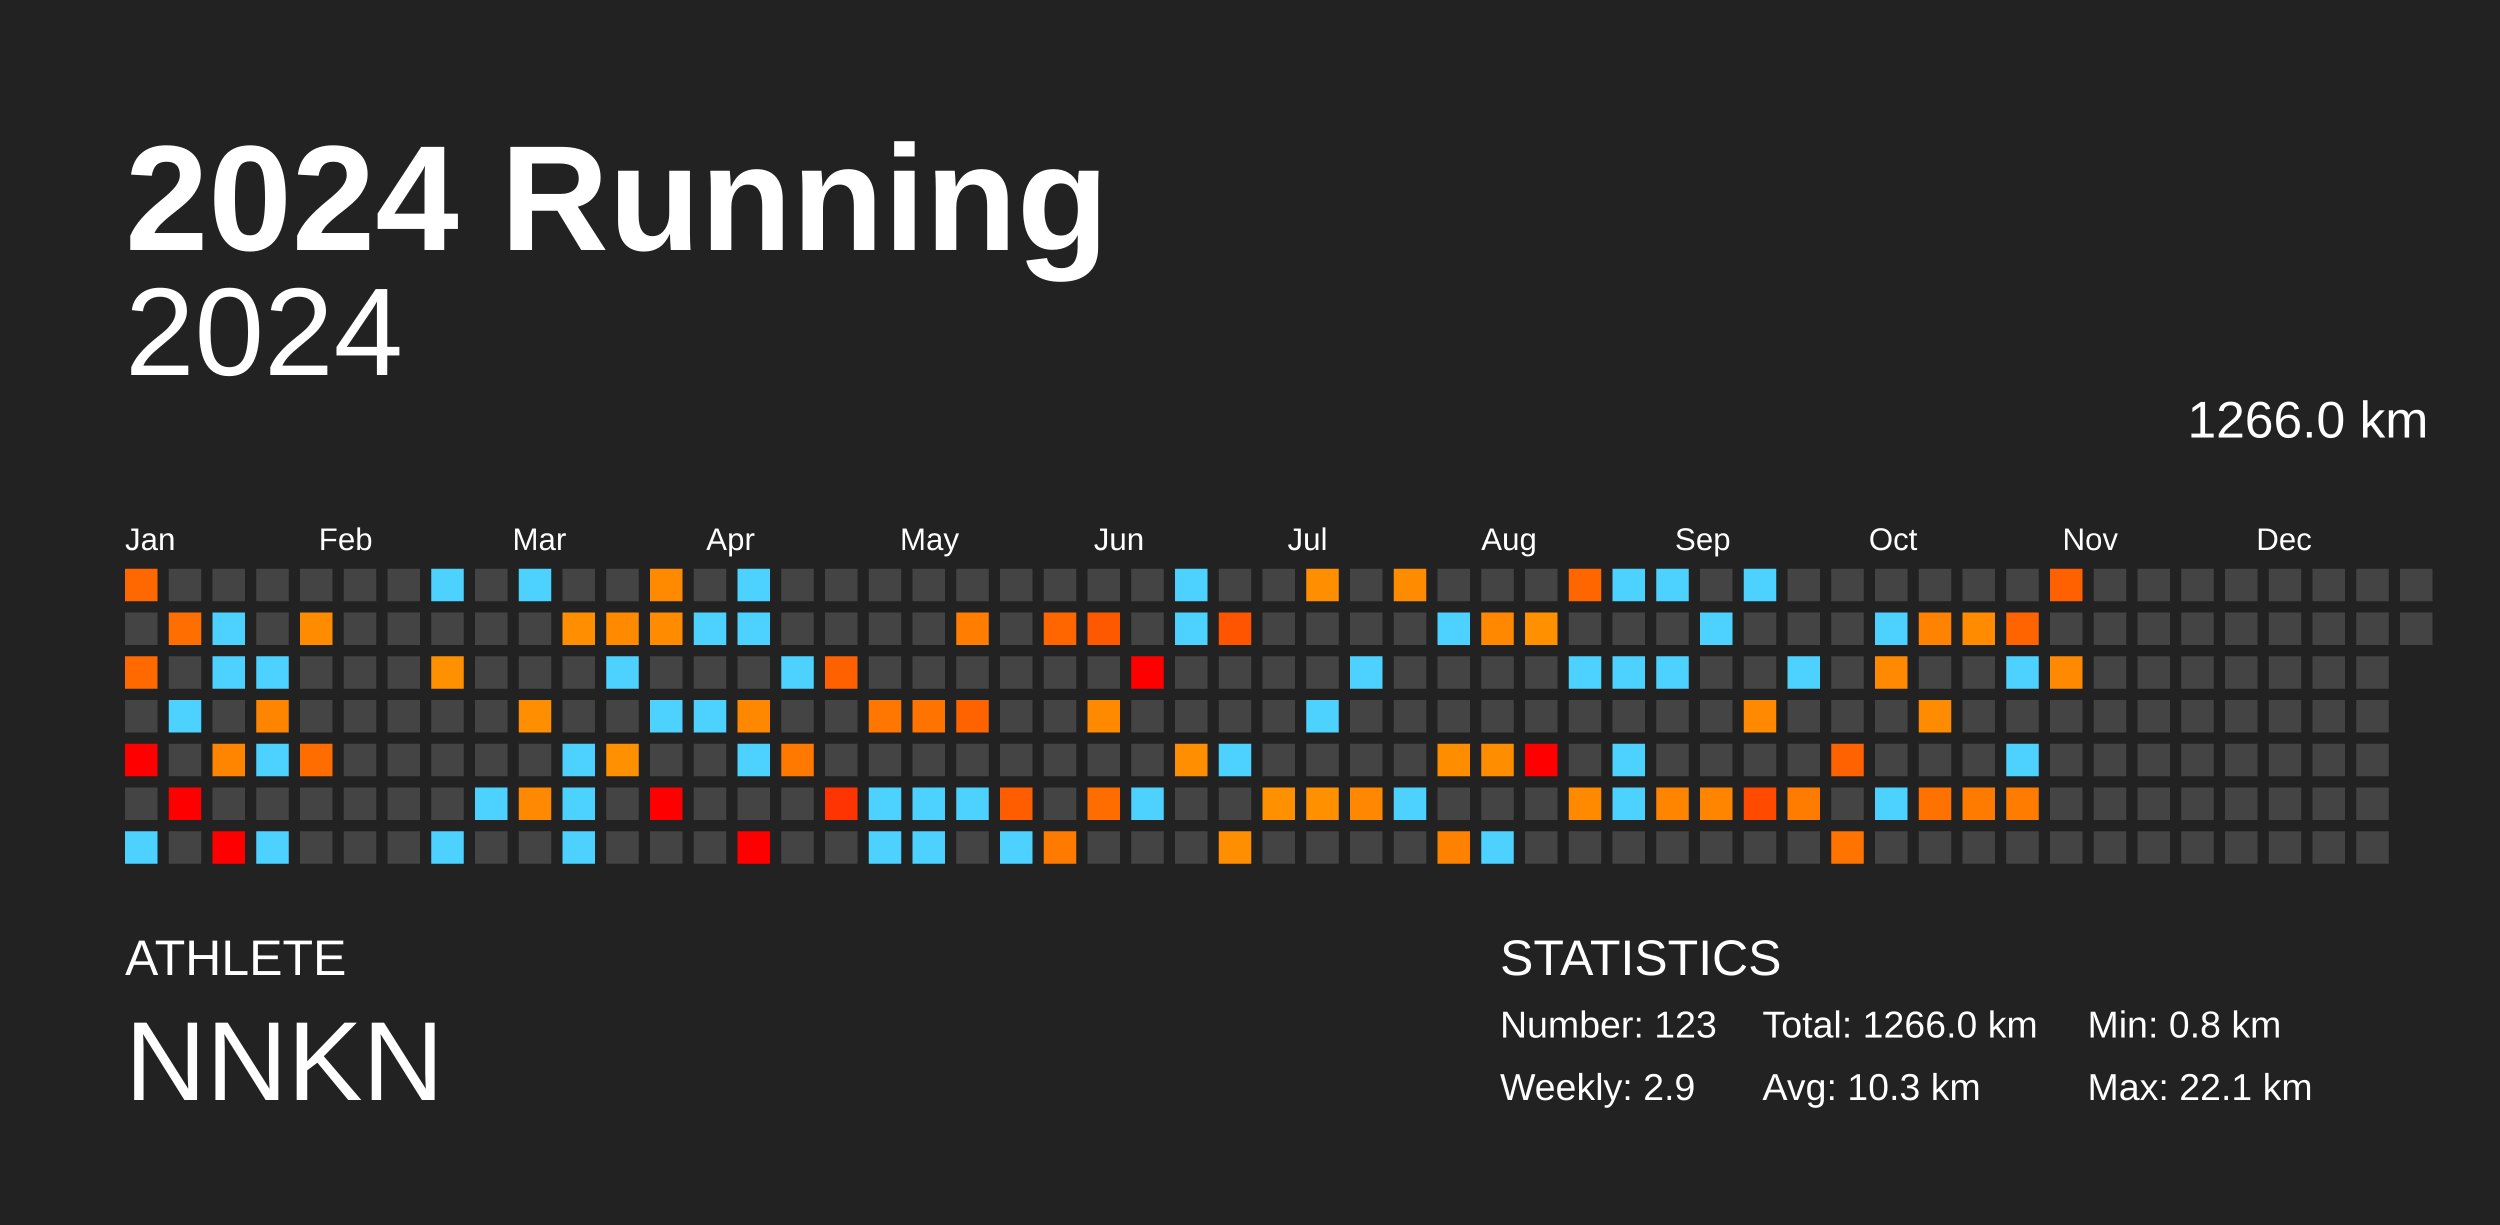
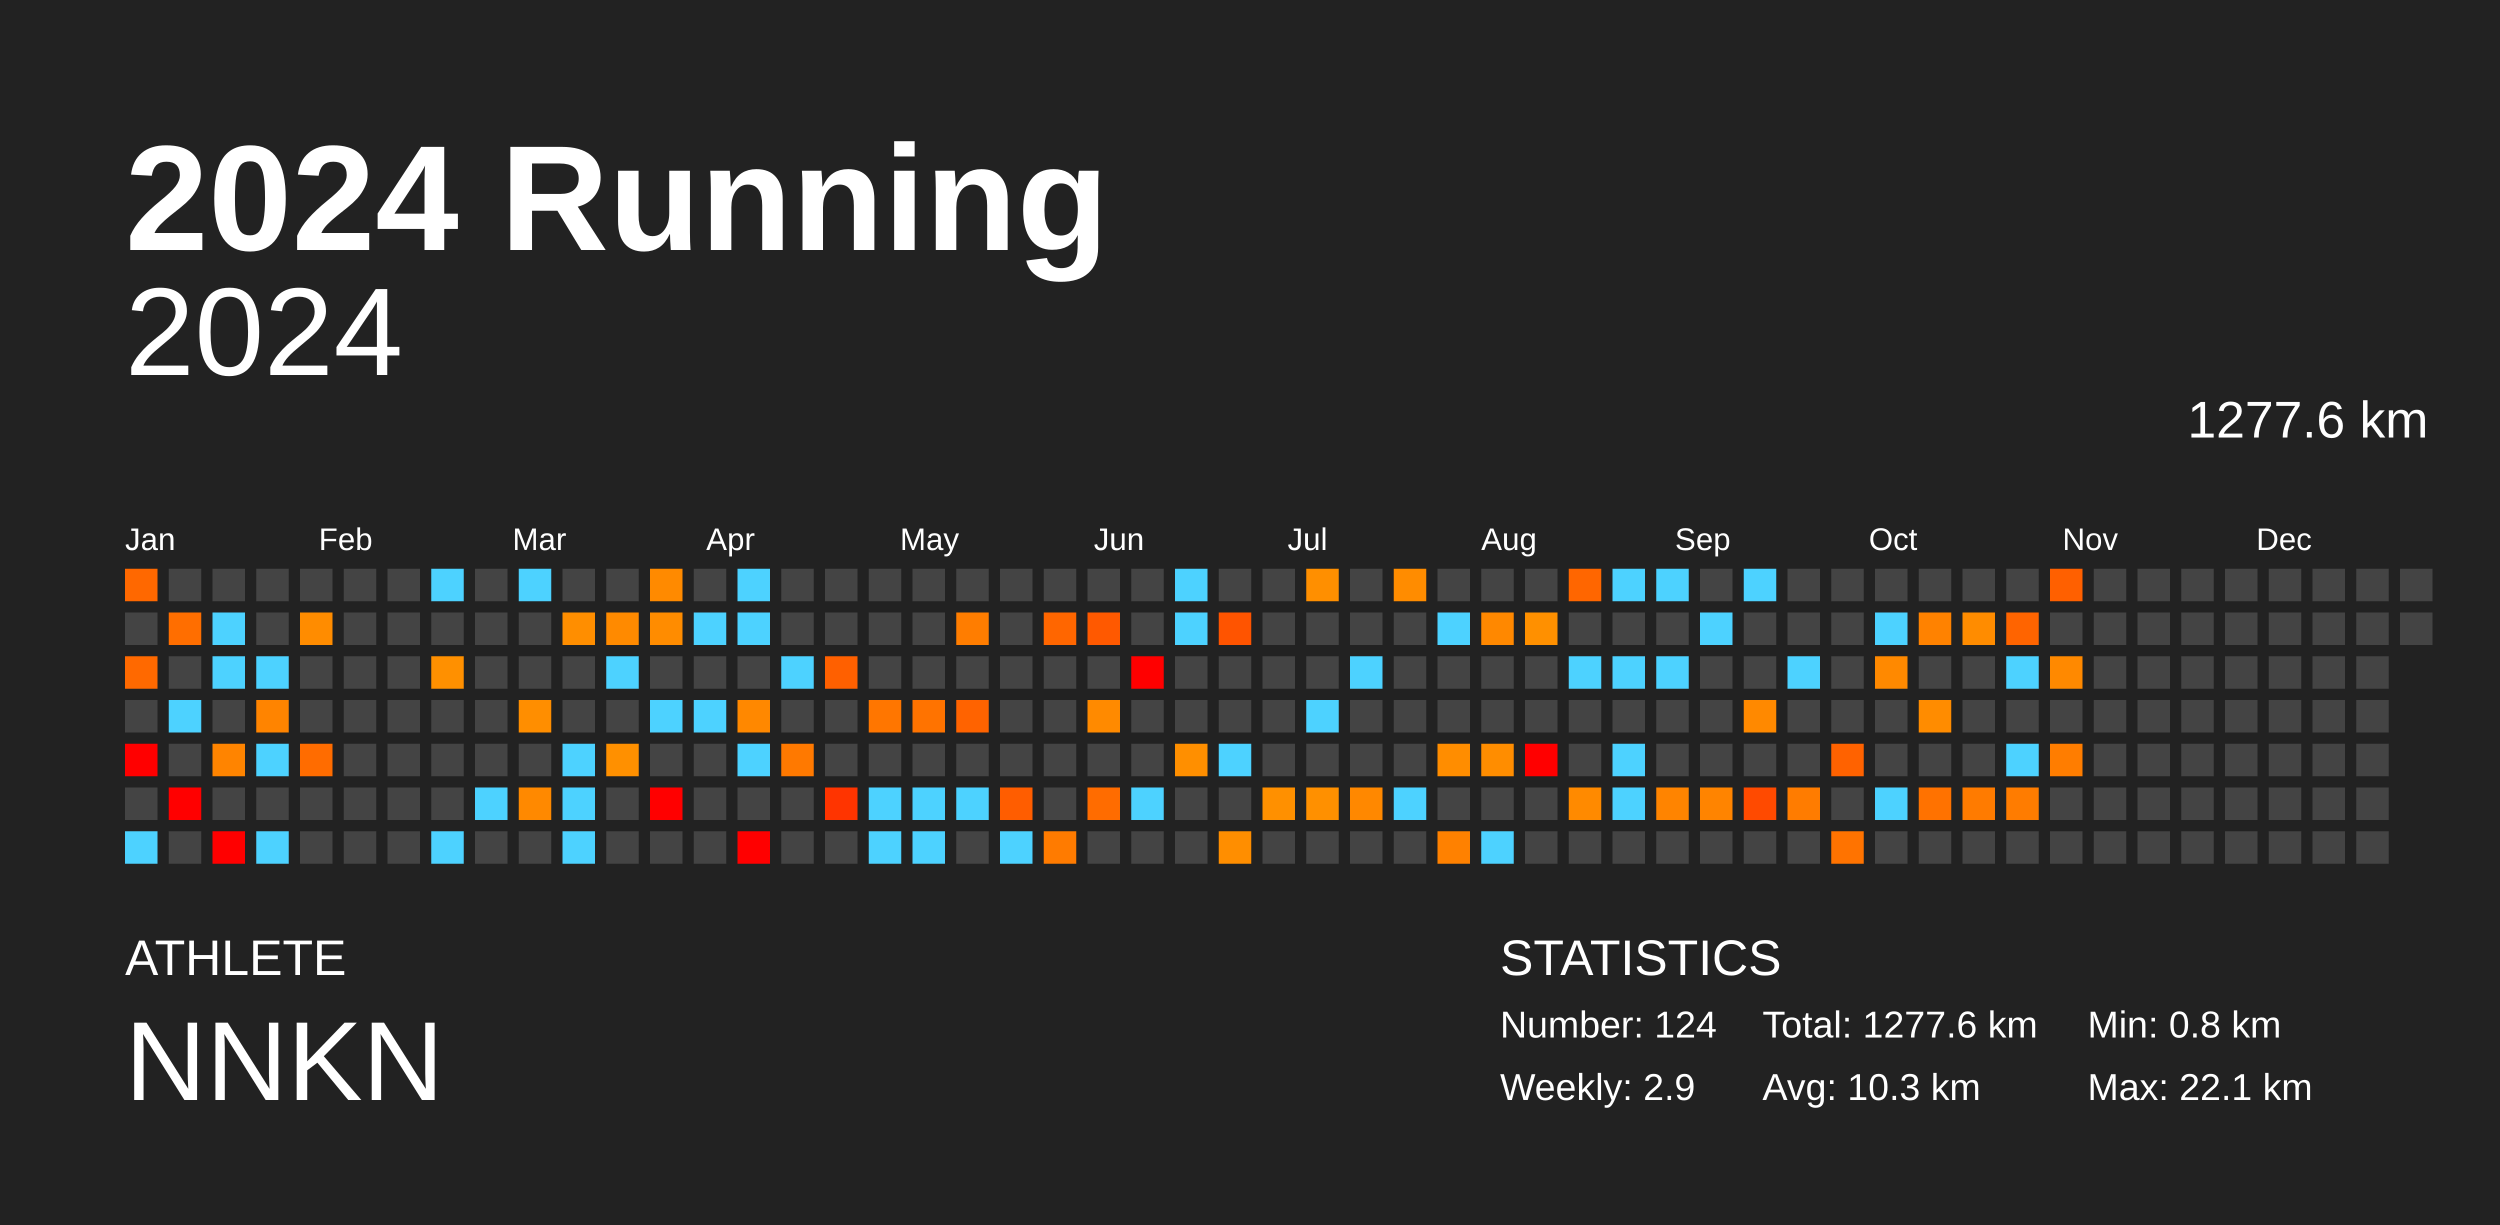
<svg xmlns="http://www.w3.org/2000/svg" baseProfile="full" height="98mm" version="1.1" viewBox="0,0,200,98" width="200mm">
  <defs />
  <rect fill="#222222" height="98" width="200" x="0" y="0" />
  <text fill="#FFFFFF" style="font-size:12px; font-family:Arial; font-weight:bold;" x="10" y="20">2024 Running</text>
  <text fill="#FFFFFF" style="font-size:4px; font-family:Arial" x="10" y="78">ATHLETE</text>
  <text fill="#FFFFFF" style="font-size:9px; font-family:Arial" x="10" y="88">NNKN</text>
  <text fill="#FFFFFF" style="font-size:4px; font-family:Arial" x="120" y="78">STATISTICS</text>
-   <text fill="#FFFFFF" style="font-size:3px; font-family:Arial" x="120" y="83">Number: 123</text>
+   <text fill="#FFFFFF" style="font-size:3px; font-family:Arial" x="120" y="83">Number: 124</text>
  <text fill="#FFFFFF" style="font-size:3px; font-family:Arial" x="120" y="88">Weekly: 2.9</text>
-   <text fill="#FFFFFF" style="font-size:3px; font-family:Arial" x="141" y="83">Total: 1266.0 km</text>
+   <text fill="#FFFFFF" style="font-size:3px; font-family:Arial" x="141" y="83">Total: 1277.6 km</text>
  <text fill="#FFFFFF" style="font-size:3px; font-family:Arial" x="141" y="88">Avg: 10.3 km</text>
  <text fill="#FFFFFF" style="font-size:3px; font-family:Arial" x="167" y="83">Min: 0.8 km</text>
  <text fill="#FFFFFF" style="font-size:3px; font-family:Arial" x="167" y="88">Max: 22.1 km</text>
  <text alignment-baseline="hanging" fill="#FFFFFF" style="font-size:10.0px; font-family:Arial;" x="10" y="30">2024</text>
-   <text alignment-baseline="hanging" fill="#FFFFFF" style="font-size:4.125px; font-family:Arial;" x="175" y="35">1266.0 km</text>
+   <text alignment-baseline="hanging" fill="#FFFFFF" style="font-size:4.125px; font-family:Arial;" x="175" y="35">1277.6 km</text>
  <text fill="#FFFFFF" style="font-size:2.5px; font-family:Arial" x="10.0" y="44">Jan</text>
  <text fill="#FFFFFF" style="font-size:2.5px; font-family:Arial" x="25.5" y="44">Feb</text>
  <text fill="#FFFFFF" style="font-size:2.5px; font-family:Arial" x="41.0" y="44">Mar</text>
  <text fill="#FFFFFF" style="font-size:2.5px; font-family:Arial" x="56.5" y="44">Apr</text>
  <text fill="#FFFFFF" style="font-size:2.5px; font-family:Arial" x="72.0" y="44">May</text>
  <text fill="#FFFFFF" style="font-size:2.5px; font-family:Arial" x="87.5" y="44">Jun</text>
  <text fill="#FFFFFF" style="font-size:2.5px; font-family:Arial" x="103.0" y="44">Jul</text>
  <text fill="#FFFFFF" style="font-size:2.5px; font-family:Arial" x="118.5" y="44">Aug</text>
  <text fill="#FFFFFF" style="font-size:2.5px; font-family:Arial" x="134.0" y="44">Sep</text>
  <text fill="#FFFFFF" style="font-size:2.5px; font-family:Arial" x="149.5" y="44">Oct</text>
  <text fill="#FFFFFF" style="font-size:2.5px; font-family:Arial" x="165.0" y="44">Nov</text>
  <text fill="#FFFFFF" style="font-size:2.5px; font-family:Arial" x="180.5" y="44">Dec</text>
  <rect fill="#ff6800" height="2.6" width="2.6" x="10.0" y="45.5" />
  <rect fill="#444444" height="2.6" width="2.6" x="10.0" y="49.0" />
  <rect fill="#ff6900" height="2.6" width="2.6" x="10.0" y="52.5" />
  <rect fill="#444444" height="2.6" width="2.6" x="10.0" y="56.0" />
  <rect fill="red" height="2.6" width="2.6" x="10.0" y="59.5" />
  <rect fill="#444444" height="2.6" width="2.6" x="10.0" y="63.0" />
  <rect fill="#4dd2ff" height="2.6" width="2.6" x="10.0" y="66.5" />
  <rect fill="#444444" height="2.6" width="2.6" x="13.5" y="45.5" />
  <rect fill="#ff6e00" height="2.6" width="2.6" x="13.5" y="49.0" />
  <rect fill="#444444" height="2.6" width="2.6" x="13.5" y="52.5" />
  <rect fill="#4dd2ff" height="2.6" width="2.6" x="13.5" y="56.0" />
  <rect fill="#444444" height="2.6" width="2.6" x="13.5" y="59.5" />
  <rect fill="red" height="2.6" width="2.6" x="13.5" y="63.0" />
  <rect fill="#444444" height="2.6" width="2.6" x="13.5" y="66.5" />
  <rect fill="#444444" height="2.6" width="2.6" x="17.0" y="45.5" />
  <rect fill="#4dd2ff" height="2.6" width="2.6" x="17.0" y="49.0" />
  <rect fill="#4dd2ff" height="2.6" width="2.6" x="17.0" y="52.5" />
  <rect fill="#444444" height="2.6" width="2.6" x="17.0" y="56.0" />
  <rect fill="#ff8400" height="2.6" width="2.6" x="17.0" y="59.5" />
  <rect fill="#444444" height="2.6" width="2.6" x="17.0" y="63.0" />
  <rect fill="red" height="2.6" width="2.6" x="17.0" y="66.5" />
  <rect fill="#444444" height="2.6" width="2.6" x="20.5" y="45.5" />
  <rect fill="#444444" height="2.6" width="2.6" x="20.5" y="49.0" />
  <rect fill="#4dd2ff" height="2.6" width="2.6" x="20.5" y="52.5" />
  <rect fill="#ff8400" height="2.6" width="2.6" x="20.5" y="56.0" />
  <rect fill="#4dd2ff" height="2.6" width="2.6" x="20.5" y="59.5" />
  <rect fill="#444444" height="2.6" width="2.6" x="20.5" y="63.0" />
  <rect fill="#4dd2ff" height="2.6" width="2.6" x="20.5" y="66.5" />
  <rect fill="#444444" height="2.6" width="2.6" x="24.0" y="45.5" />
  <rect fill="#ff8c00" height="2.6" width="2.6" x="24.0" y="49.0" />
  <rect fill="#444444" height="2.6" width="2.6" x="24.0" y="52.5" />
  <rect fill="#444444" height="2.6" width="2.6" x="24.0" y="56.0" />
  <rect fill="#ff6c00" height="2.6" width="2.6" x="24.0" y="59.5" />
  <rect fill="#444444" height="2.6" width="2.6" x="24.0" y="63.0" />
  <rect fill="#444444" height="2.6" width="2.6" x="24.0" y="66.5" />
  <rect fill="#444444" height="2.6" width="2.6" x="27.5" y="45.5" />
  <rect fill="#444444" height="2.6" width="2.6" x="27.5" y="49.0" />
  <rect fill="#444444" height="2.6" width="2.6" x="27.5" y="52.5" />
  <rect fill="#444444" height="2.6" width="2.6" x="27.5" y="56.0" />
  <rect fill="#444444" height="2.6" width="2.6" x="27.5" y="59.5" />
  <rect fill="#444444" height="2.6" width="2.6" x="27.5" y="63.0" />
  <rect fill="#444444" height="2.6" width="2.6" x="27.5" y="66.5" />
  <rect fill="#444444" height="2.6" width="2.6" x="31.0" y="45.5" />
  <rect fill="#444444" height="2.6" width="2.6" x="31.0" y="49.0" />
  <rect fill="#444444" height="2.6" width="2.6" x="31.0" y="52.5" />
  <rect fill="#444444" height="2.6" width="2.6" x="31.0" y="56.0" />
  <rect fill="#444444" height="2.6" width="2.6" x="31.0" y="59.5" />
  <rect fill="#444444" height="2.6" width="2.6" x="31.0" y="63.0" />
  <rect fill="#444444" height="2.6" width="2.6" x="31.0" y="66.5" />
  <rect fill="#4dd2ff" height="2.6" width="2.6" x="34.5" y="45.5" />
  <rect fill="#444444" height="2.6" width="2.6" x="34.5" y="49.0" />
  <rect fill="#ff9000" height="2.6" width="2.6" x="34.5" y="52.5" />
  <rect fill="#444444" height="2.6" width="2.6" x="34.5" y="56.0" />
  <rect fill="#444444" height="2.6" width="2.6" x="34.5" y="59.5" />
  <rect fill="#444444" height="2.6" width="2.6" x="34.5" y="63.0" />
  <rect fill="#4dd2ff" height="2.6" width="2.6" x="34.5" y="66.5" />
  <rect fill="#444444" height="2.6" width="2.6" x="38.0" y="45.5" />
  <rect fill="#444444" height="2.6" width="2.6" x="38.0" y="49.0" />
  <rect fill="#444444" height="2.6" width="2.6" x="38.0" y="52.5" />
  <rect fill="#444444" height="2.6" width="2.6" x="38.0" y="56.0" />
  <rect fill="#444444" height="2.6" width="2.6" x="38.0" y="59.5" />
  <rect fill="#4dd2ff" height="2.6" width="2.6" x="38.0" y="63.0" />
  <rect fill="#444444" height="2.6" width="2.6" x="38.0" y="66.5" />
  <rect fill="#4dd2ff" height="2.6" width="2.6" x="41.5" y="45.5" />
  <rect fill="#444444" height="2.6" width="2.6" x="41.5" y="49.0" />
  <rect fill="#444444" height="2.6" width="2.6" x="41.5" y="52.5" />
  <rect fill="#ff8e00" height="2.6" width="2.6" x="41.5" y="56.0" />
  <rect fill="#444444" height="2.6" width="2.6" x="41.5" y="59.5" />
  <rect fill="#ff8900" height="2.6" width="2.6" x="41.5" y="63.0" />
  <rect fill="#444444" height="2.6" width="2.6" x="41.5" y="66.5" />
  <rect fill="#444444" height="2.6" width="2.6" x="45.0" y="45.5" />
  <rect fill="#ff8e00" height="2.6" width="2.6" x="45.0" y="49.0" />
  <rect fill="#444444" height="2.6" width="2.6" x="45.0" y="52.5" />
  <rect fill="#444444" height="2.6" width="2.6" x="45.0" y="56.0" />
  <rect fill="#4dd2ff" height="2.6" width="2.6" x="45.0" y="59.5" />
  <rect fill="#4dd2ff" height="2.6" width="2.6" x="45.0" y="63.0" />
  <rect fill="#4dd2ff" height="2.6" width="2.6" x="45.0" y="66.5" />
  <rect fill="#444444" height="2.6" width="2.6" x="48.5" y="45.5" />
  <rect fill="#ff8a00" height="2.6" width="2.6" x="48.5" y="49.0" />
  <rect fill="#4dd2ff" height="2.6" width="2.6" x="48.5" y="52.5" />
  <rect fill="#444444" height="2.6" width="2.6" x="48.5" y="56.0" />
  <rect fill="#ff9000" height="2.6" width="2.6" x="48.5" y="59.5" />
  <rect fill="#444444" height="2.6" width="2.6" x="48.5" y="63.0" />
  <rect fill="#444444" height="2.6" width="2.6" x="48.5" y="66.5" />
  <rect fill="#ff8a00" height="2.6" width="2.6" x="52.0" y="45.5" />
  <rect fill="#ff8c00" height="2.6" width="2.6" x="52.0" y="49.0" />
  <rect fill="#444444" height="2.6" width="2.6" x="52.0" y="52.5" />
  <rect fill="#4dd2ff" height="2.6" width="2.6" x="52.0" y="56.0" />
  <rect fill="#444444" height="2.6" width="2.6" x="52.0" y="59.5" />
  <rect fill="red" height="2.6" width="2.6" x="52.0" y="63.0" />
  <rect fill="#444444" height="2.6" width="2.6" x="52.0" y="66.5" />
  <rect fill="#444444" height="2.6" width="2.6" x="55.5" y="45.5" />
  <rect fill="#4dd2ff" height="2.6" width="2.6" x="55.5" y="49.0" />
  <rect fill="#444444" height="2.6" width="2.6" x="55.5" y="52.5" />
  <rect fill="#4dd2ff" height="2.6" width="2.6" x="55.5" y="56.0" />
  <rect fill="#444444" height="2.6" width="2.6" x="55.5" y="59.5" />
  <rect fill="#444444" height="2.6" width="2.6" x="55.5" y="63.0" />
  <rect fill="#444444" height="2.6" width="2.6" x="55.5" y="66.5" />
  <rect fill="#4dd2ff" height="2.6" width="2.6" x="59.0" y="45.5" />
  <rect fill="#4dd2ff" height="2.6" width="2.6" x="59.0" y="49.0" />
  <rect fill="#444444" height="2.6" width="2.6" x="59.0" y="52.5" />
  <rect fill="#ff8800" height="2.6" width="2.6" x="59.0" y="56.0" />
  <rect fill="#4dd2ff" height="2.6" width="2.6" x="59.0" y="59.5" />
  <rect fill="#444444" height="2.6" width="2.6" x="59.0" y="63.0" />
  <rect fill="red" height="2.6" width="2.6" x="59.0" y="66.5" />
  <rect fill="#444444" height="2.6" width="2.6" x="62.5" y="45.5" />
  <rect fill="#444444" height="2.6" width="2.6" x="62.5" y="49.0" />
  <rect fill="#4dd2ff" height="2.6" width="2.6" x="62.5" y="52.5" />
  <rect fill="#444444" height="2.6" width="2.6" x="62.5" y="56.0" />
  <rect fill="#ff7900" height="2.6" width="2.6" x="62.5" y="59.5" />
  <rect fill="#444444" height="2.6" width="2.6" x="62.5" y="63.0" />
  <rect fill="#444444" height="2.6" width="2.6" x="62.5" y="66.5" />
  <rect fill="#444444" height="2.6" width="2.6" x="66.0" y="45.5" />
  <rect fill="#444444" height="2.6" width="2.6" x="66.0" y="49.0" />
  <rect fill="#ff6000" height="2.6" width="2.6" x="66.0" y="52.5" />
  <rect fill="#444444" height="2.6" width="2.6" x="66.0" y="56.0" />
  <rect fill="#444444" height="2.6" width="2.6" x="66.0" y="59.5" />
  <rect fill="#ff3400" height="2.6" width="2.6" x="66.0" y="63.0" />
  <rect fill="#444444" height="2.6" width="2.6" x="66.0" y="66.5" />
  <rect fill="#444444" height="2.6" width="2.6" x="69.5" y="45.5" />
  <rect fill="#444444" height="2.6" width="2.6" x="69.5" y="49.0" />
  <rect fill="#444444" height="2.6" width="2.6" x="69.5" y="52.5" />
  <rect fill="#ff7600" height="2.6" width="2.6" x="69.5" y="56.0" />
  <rect fill="#444444" height="2.6" width="2.6" x="69.5" y="59.5" />
  <rect fill="#4dd2ff" height="2.6" width="2.6" x="69.5" y="63.0" />
  <rect fill="#4dd2ff" height="2.6" width="2.6" x="69.5" y="66.5" />
  <rect fill="#444444" height="2.6" width="2.6" x="73.0" y="45.5" />
  <rect fill="#444444" height="2.6" width="2.6" x="73.0" y="49.0" />
  <rect fill="#444444" height="2.6" width="2.6" x="73.0" y="52.5" />
  <rect fill="#ff7300" height="2.6" width="2.6" x="73.0" y="56.0" />
  <rect fill="#444444" height="2.6" width="2.6" x="73.0" y="59.5" />
  <rect fill="#4dd2ff" height="2.6" width="2.6" x="73.0" y="63.0" />
  <rect fill="#4dd2ff" height="2.6" width="2.6" x="73.0" y="66.5" />
  <rect fill="#444444" height="2.6" width="2.6" x="76.5" y="45.5" />
  <rect fill="#ff7d00" height="2.6" width="2.6" x="76.5" y="49.0" />
  <rect fill="#444444" height="2.6" width="2.6" x="76.5" y="52.5" />
  <rect fill="#ff6300" height="2.6" width="2.6" x="76.5" y="56.0" />
  <rect fill="#444444" height="2.6" width="2.6" x="76.5" y="59.5" />
  <rect fill="#4dd2ff" height="2.6" width="2.6" x="76.5" y="63.0" />
  <rect fill="#444444" height="2.6" width="2.6" x="76.5" y="66.5" />
  <rect fill="#444444" height="2.6" width="2.6" x="80.0" y="45.5" />
  <rect fill="#444444" height="2.6" width="2.6" x="80.0" y="49.0" />
  <rect fill="#444444" height="2.6" width="2.6" x="80.0" y="52.5" />
  <rect fill="#444444" height="2.6" width="2.6" x="80.0" y="56.0" />
  <rect fill="#444444" height="2.6" width="2.6" x="80.0" y="59.5" />
  <rect fill="#ff5d00" height="2.6" width="2.6" x="80.0" y="63.0" />
  <rect fill="#4dd2ff" height="2.6" width="2.6" x="80.0" y="66.5" />
  <rect fill="#444444" height="2.6" width="2.6" x="83.5" y="45.5" />
  <rect fill="#ff6600" height="2.6" width="2.6" x="83.5" y="49.0" />
  <rect fill="#444444" height="2.6" width="2.6" x="83.5" y="52.5" />
  <rect fill="#444444" height="2.6" width="2.6" x="83.5" y="56.0" />
  <rect fill="#444444" height="2.6" width="2.6" x="83.5" y="59.5" />
  <rect fill="#444444" height="2.6" width="2.6" x="83.5" y="63.0" />
  <rect fill="#ff7b00" height="2.6" width="2.6" x="83.5" y="66.5" />
  <rect fill="#444444" height="2.6" width="2.6" x="87.0" y="45.5" />
  <rect fill="#ff5900" height="2.6" width="2.6" x="87.0" y="49.0" />
  <rect fill="#444444" height="2.6" width="2.6" x="87.0" y="52.5" />
  <rect fill="#ff8a00" height="2.6" width="2.6" x="87.0" y="56.0" />
  <rect fill="#444444" height="2.6" width="2.6" x="87.0" y="59.5" />
  <rect fill="#ff6c00" height="2.6" width="2.6" x="87.0" y="63.0" />
  <rect fill="#444444" height="2.6" width="2.6" x="87.0" y="66.5" />
  <rect fill="#444444" height="2.6" width="2.6" x="90.5" y="45.5" />
  <rect fill="#444444" height="2.6" width="2.6" x="90.5" y="49.0" />
  <rect fill="red" height="2.6" width="2.6" x="90.5" y="52.5" />
  <rect fill="#444444" height="2.6" width="2.6" x="90.5" y="56.0" />
  <rect fill="#444444" height="2.6" width="2.6" x="90.5" y="59.5" />
  <rect fill="#4dd2ff" height="2.6" width="2.6" x="90.5" y="63.0" />
  <rect fill="#444444" height="2.6" width="2.6" x="90.5" y="66.5" />
  <rect fill="#4dd2ff" height="2.6" width="2.6" x="94.0" y="45.5" />
  <rect fill="#4dd2ff" height="2.6" width="2.6" x="94.0" y="49.0" />
  <rect fill="#444444" height="2.6" width="2.6" x="94.0" y="52.5" />
  <rect fill="#444444" height="2.6" width="2.6" x="94.0" y="56.0" />
  <rect fill="#ff8f00" height="2.6" width="2.6" x="94.0" y="59.5" />
  <rect fill="#444444" height="2.6" width="2.6" x="94.0" y="63.0" />
  <rect fill="#444444" height="2.6" width="2.6" x="94.0" y="66.5" />
  <rect fill="#444444" height="2.6" width="2.6" x="97.5" y="45.5" />
  <rect fill="#ff5400" height="2.6" width="2.6" x="97.5" y="49.0" />
  <rect fill="#444444" height="2.6" width="2.6" x="97.5" y="52.5" />
  <rect fill="#444444" height="2.6" width="2.6" x="97.5" y="56.0" />
  <rect fill="#4dd2ff" height="2.6" width="2.6" x="97.5" y="59.5" />
  <rect fill="#444444" height="2.6" width="2.6" x="97.5" y="63.0" />
  <rect fill="#ff8e00" height="2.6" width="2.6" x="97.5" y="66.5" />
  <rect fill="#444444" height="2.6" width="2.6" x="101.0" y="45.5" />
  <rect fill="#444444" height="2.6" width="2.6" x="101.0" y="49.0" />
  <rect fill="#444444" height="2.6" width="2.6" x="101.0" y="52.5" />
  <rect fill="#444444" height="2.6" width="2.6" x="101.0" y="56.0" />
  <rect fill="#444444" height="2.6" width="2.6" x="101.0" y="59.5" />
  <rect fill="#ff9000" height="2.6" width="2.6" x="101.0" y="63.0" />
  <rect fill="#444444" height="2.6" width="2.6" x="101.0" y="66.5" />
  <rect fill="#ff8f00" height="2.6" width="2.6" x="104.5" y="45.5" />
  <rect fill="#444444" height="2.6" width="2.6" x="104.5" y="49.0" />
  <rect fill="#444444" height="2.6" width="2.6" x="104.5" y="52.5" />
  <rect fill="#4dd2ff" height="2.6" width="2.6" x="104.5" y="56.0" />
  <rect fill="#444444" height="2.6" width="2.6" x="104.5" y="59.5" />
  <rect fill="#ff9000" height="2.6" width="2.6" x="104.5" y="63.0" />
  <rect fill="#444444" height="2.6" width="2.6" x="104.5" y="66.5" />
  <rect fill="#444444" height="2.6" width="2.6" x="108.0" y="45.5" />
  <rect fill="#444444" height="2.6" width="2.6" x="108.0" y="49.0" />
  <rect fill="#4dd2ff" height="2.6" width="2.6" x="108.0" y="52.5" />
  <rect fill="#444444" height="2.6" width="2.6" x="108.0" y="56.0" />
  <rect fill="#444444" height="2.6" width="2.6" x="108.0" y="59.5" />
  <rect fill="#ff8800" height="2.6" width="2.6" x="108.0" y="63.0" />
  <rect fill="#444444" height="2.6" width="2.6" x="108.0" y="66.5" />
  <rect fill="#ff8c00" height="2.6" width="2.6" x="111.5" y="45.5" />
  <rect fill="#444444" height="2.6" width="2.6" x="111.5" y="49.0" />
  <rect fill="#444444" height="2.6" width="2.6" x="111.5" y="52.5" />
  <rect fill="#444444" height="2.6" width="2.6" x="111.5" y="56.0" />
  <rect fill="#444444" height="2.6" width="2.6" x="111.5" y="59.5" />
  <rect fill="#4dd2ff" height="2.6" width="2.6" x="111.5" y="63.0" />
  <rect fill="#444444" height="2.6" width="2.6" x="111.5" y="66.5" />
  <rect fill="#444444" height="2.6" width="2.6" x="115.0" y="45.5" />
  <rect fill="#4dd2ff" height="2.6" width="2.6" x="115.0" y="49.0" />
  <rect fill="#444444" height="2.6" width="2.6" x="115.0" y="52.5" />
  <rect fill="#444444" height="2.6" width="2.6" x="115.0" y="56.0" />
  <rect fill="#ff8d00" height="2.6" width="2.6" x="115.0" y="59.5" />
  <rect fill="#444444" height="2.6" width="2.6" x="115.0" y="63.0" />
  <rect fill="#ff8100" height="2.6" width="2.6" x="115.0" y="66.5" />
  <rect fill="#444444" height="2.6" width="2.6" x="118.5" y="45.5" />
  <rect fill="#ff8800" height="2.6" width="2.6" x="118.5" y="49.0" />
  <rect fill="#444444" height="2.6" width="2.6" x="118.5" y="52.5" />
  <rect fill="#444444" height="2.6" width="2.6" x="118.5" y="56.0" />
  <rect fill="#ff8d00" height="2.6" width="2.6" x="118.5" y="59.5" />
  <rect fill="#444444" height="2.6" width="2.6" x="118.5" y="63.0" />
  <rect fill="#4dd2ff" height="2.6" width="2.6" x="118.5" y="66.5" />
  <rect fill="#444444" height="2.6" width="2.6" x="122.0" y="45.5" />
  <rect fill="#ff9000" height="2.6" width="2.6" x="122.0" y="49.0" />
  <rect fill="#444444" height="2.6" width="2.6" x="122.0" y="52.5" />
  <rect fill="#444444" height="2.6" width="2.6" x="122.0" y="56.0" />
  <rect fill="red" height="2.6" width="2.6" x="122.0" y="59.5" />
  <rect fill="#444444" height="2.6" width="2.6" x="122.0" y="63.0" />
  <rect fill="#444444" height="2.6" width="2.6" x="122.0" y="66.5" />
  <rect fill="#ff6600" height="2.6" width="2.6" x="125.5" y="45.5" />
  <rect fill="#444444" height="2.6" width="2.6" x="125.5" y="49.0" />
  <rect fill="#4dd2ff" height="2.6" width="2.6" x="125.5" y="52.5" />
  <rect fill="#444444" height="2.6" width="2.6" x="125.5" y="56.0" />
  <rect fill="#444444" height="2.6" width="2.6" x="125.5" y="59.5" />
  <rect fill="#ff8a00" height="2.6" width="2.6" x="125.5" y="63.0" />
  <rect fill="#444444" height="2.6" width="2.6" x="125.5" y="66.5" />
  <rect fill="#4dd2ff" height="2.6" width="2.6" x="129.0" y="45.5" />
  <rect fill="#444444" height="2.6" width="2.6" x="129.0" y="49.0" />
  <rect fill="#4dd2ff" height="2.6" width="2.6" x="129.0" y="52.5" />
  <rect fill="#444444" height="2.6" width="2.6" x="129.0" y="56.0" />
  <rect fill="#4dd2ff" height="2.6" width="2.6" x="129.0" y="59.5" />
  <rect fill="#4dd2ff" height="2.6" width="2.6" x="129.0" y="63.0" />
  <rect fill="#444444" height="2.6" width="2.6" x="129.0" y="66.5" />
  <rect fill="#4dd2ff" height="2.6" width="2.6" x="132.5" y="45.5" />
  <rect fill="#444444" height="2.6" width="2.6" x="132.5" y="49.0" />
  <rect fill="#4dd2ff" height="2.6" width="2.6" x="132.5" y="52.5" />
  <rect fill="#444444" height="2.6" width="2.6" x="132.5" y="56.0" />
  <rect fill="#444444" height="2.6" width="2.6" x="132.5" y="59.5" />
  <rect fill="#ff8400" height="2.6" width="2.6" x="132.5" y="63.0" />
  <rect fill="#444444" height="2.6" width="2.6" x="132.5" y="66.5" />
  <rect fill="#444444" height="2.6" width="2.6" x="136.0" y="45.5" />
  <rect fill="#4dd2ff" height="2.6" width="2.6" x="136.0" y="49.0" />
  <rect fill="#444444" height="2.6" width="2.6" x="136.0" y="52.5" />
  <rect fill="#444444" height="2.6" width="2.6" x="136.0" y="56.0" />
  <rect fill="#444444" height="2.6" width="2.6" x="136.0" y="59.5" />
  <rect fill="#ff8400" height="2.6" width="2.6" x="136.0" y="63.0" />
  <rect fill="#444444" height="2.6" width="2.6" x="136.0" y="66.5" />
  <rect fill="#4dd2ff" height="2.6" width="2.6" x="139.5" y="45.5" />
  <rect fill="#444444" height="2.6" width="2.6" x="139.5" y="49.0" />
  <rect fill="#444444" height="2.6" width="2.6" x="139.5" y="52.5" />
  <rect fill="#ff8900" height="2.6" width="2.6" x="139.5" y="56.0" />
  <rect fill="#444444" height="2.6" width="2.6" x="139.5" y="59.5" />
  <rect fill="#ff4a00" height="2.6" width="2.6" x="139.5" y="63.0" />
  <rect fill="#444444" height="2.6" width="2.6" x="139.5" y="66.5" />
  <rect fill="#444444" height="2.6" width="2.6" x="143.0" y="45.5" />
  <rect fill="#444444" height="2.6" width="2.6" x="143.0" y="49.0" />
  <rect fill="#4dd2ff" height="2.6" width="2.6" x="143.0" y="52.5" />
  <rect fill="#444444" height="2.6" width="2.6" x="143.0" y="56.0" />
  <rect fill="#444444" height="2.6" width="2.6" x="143.0" y="59.5" />
  <rect fill="#ff7c00" height="2.6" width="2.6" x="143.0" y="63.0" />
  <rect fill="#444444" height="2.6" width="2.6" x="143.0" y="66.5" />
  <rect fill="#444444" height="2.6" width="2.6" x="146.5" y="45.5" />
  <rect fill="#444444" height="2.6" width="2.6" x="146.5" y="49.0" />
  <rect fill="#444444" height="2.6" width="2.6" x="146.5" y="52.5" />
  <rect fill="#444444" height="2.6" width="2.6" x="146.5" y="56.0" />
  <rect fill="#ff6200" height="2.6" width="2.6" x="146.5" y="59.5" />
  <rect fill="#444444" height="2.6" width="2.6" x="146.5" y="63.0" />
  <rect fill="#ff7300" height="2.6" width="2.6" x="146.5" y="66.5" />
  <rect fill="#444444" height="2.6" width="2.6" x="150.0" y="45.5" />
  <rect fill="#4dd2ff" height="2.6" width="2.6" x="150.0" y="49.0" />
  <rect fill="#ff8900" height="2.6" width="2.6" x="150.0" y="52.5" />
  <rect fill="#444444" height="2.6" width="2.6" x="150.0" y="56.0" />
  <rect fill="#444444" height="2.6" width="2.6" x="150.0" y="59.5" />
  <rect fill="#4dd2ff" height="2.6" width="2.6" x="150.0" y="63.0" />
  <rect fill="#444444" height="2.6" width="2.6" x="150.0" y="66.5" />
  <rect fill="#444444" height="2.6" width="2.6" x="153.5" y="45.5" />
  <rect fill="#ff8200" height="2.6" width="2.6" x="153.5" y="49.0" />
  <rect fill="#444444" height="2.6" width="2.6" x="153.5" y="52.5" />
  <rect fill="#ff8c00" height="2.6" width="2.6" x="153.5" y="56.0" />
  <rect fill="#444444" height="2.6" width="2.6" x="153.5" y="59.5" />
  <rect fill="#ff7200" height="2.6" width="2.6" x="153.5" y="63.0" />
  <rect fill="#444444" height="2.6" width="2.6" x="153.5" y="66.5" />
  <rect fill="#444444" height="2.6" width="2.6" x="157.0" y="45.5" />
  <rect fill="#ff8c00" height="2.6" width="2.6" x="157.0" y="49.0" />
  <rect fill="#444444" height="2.6" width="2.6" x="157.0" y="52.5" />
  <rect fill="#444444" height="2.6" width="2.6" x="157.0" y="56.0" />
  <rect fill="#444444" height="2.6" width="2.6" x="157.0" y="59.5" />
  <rect fill="#ff7b00" height="2.6" width="2.6" x="157.0" y="63.0" />
  <rect fill="#444444" height="2.6" width="2.6" x="157.0" y="66.5" />
  <rect fill="#444444" height="2.6" width="2.6" x="160.5" y="45.5" />
  <rect fill="#ff6400" height="2.6" width="2.6" x="160.5" y="49.0" />
  <rect fill="#4dd2ff" height="2.6" width="2.6" x="160.5" y="52.5" />
  <rect fill="#444444" height="2.6" width="2.6" x="160.5" y="56.0" />
  <rect fill="#4dd2ff" height="2.6" width="2.6" x="160.5" y="59.5" />
  <rect fill="#ff7c00" height="2.6" width="2.6" x="160.5" y="63.0" />
  <rect fill="#444444" height="2.6" width="2.6" x="160.5" y="66.5" />
  <rect fill="#ff6000" height="2.6" width="2.6" x="164.0" y="45.5" />
  <rect fill="#444444" height="2.6" width="2.6" x="164.0" y="49.0" />
  <rect fill="#ff8900" height="2.6" width="2.6" x="164.0" y="52.5" />
  <rect fill="#444444" height="2.6" width="2.6" x="164.0" y="56.0" />
-   <rect fill="#444444" height="2.6" width="2.6" x="164.0" y="59.5" />
+   <rect fill="#ff7d00" height="2.6" width="2.6" x="164.0" y="59.5" />
  <rect fill="#444444" height="2.6" width="2.6" x="164.0" y="63.0" />
  <rect fill="#444444" height="2.6" width="2.6" x="164.0" y="66.5" />
  <rect fill="#444444" height="2.6" width="2.6" x="167.5" y="45.5" />
  <rect fill="#444444" height="2.6" width="2.6" x="167.5" y="49.0" />
  <rect fill="#444444" height="2.6" width="2.6" x="167.5" y="52.5" />
  <rect fill="#444444" height="2.6" width="2.6" x="167.5" y="56.0" />
  <rect fill="#444444" height="2.6" width="2.6" x="167.5" y="59.5" />
  <rect fill="#444444" height="2.6" width="2.6" x="167.5" y="63.0" />
  <rect fill="#444444" height="2.6" width="2.6" x="167.5" y="66.5" />
  <rect fill="#444444" height="2.6" width="2.6" x="171.0" y="45.5" />
  <rect fill="#444444" height="2.6" width="2.6" x="171.0" y="49.0" />
  <rect fill="#444444" height="2.6" width="2.6" x="171.0" y="52.5" />
  <rect fill="#444444" height="2.6" width="2.6" x="171.0" y="56.0" />
  <rect fill="#444444" height="2.6" width="2.6" x="171.0" y="59.5" />
  <rect fill="#444444" height="2.6" width="2.6" x="171.0" y="63.0" />
  <rect fill="#444444" height="2.6" width="2.6" x="171.0" y="66.5" />
  <rect fill="#444444" height="2.6" width="2.6" x="174.5" y="45.5" />
  <rect fill="#444444" height="2.6" width="2.6" x="174.5" y="49.0" />
  <rect fill="#444444" height="2.6" width="2.6" x="174.5" y="52.5" />
  <rect fill="#444444" height="2.6" width="2.6" x="174.5" y="56.0" />
  <rect fill="#444444" height="2.6" width="2.6" x="174.5" y="59.5" />
  <rect fill="#444444" height="2.6" width="2.6" x="174.5" y="63.0" />
  <rect fill="#444444" height="2.6" width="2.6" x="174.5" y="66.5" />
  <rect fill="#444444" height="2.6" width="2.6" x="178.0" y="45.5" />
  <rect fill="#444444" height="2.6" width="2.6" x="178.0" y="49.0" />
  <rect fill="#444444" height="2.6" width="2.6" x="178.0" y="52.5" />
  <rect fill="#444444" height="2.6" width="2.6" x="178.0" y="56.0" />
  <rect fill="#444444" height="2.6" width="2.6" x="178.0" y="59.5" />
  <rect fill="#444444" height="2.6" width="2.6" x="178.0" y="63.0" />
  <rect fill="#444444" height="2.6" width="2.6" x="178.0" y="66.5" />
  <rect fill="#444444" height="2.6" width="2.6" x="181.5" y="45.5" />
  <rect fill="#444444" height="2.6" width="2.6" x="181.5" y="49.0" />
  <rect fill="#444444" height="2.6" width="2.6" x="181.5" y="52.5" />
  <rect fill="#444444" height="2.6" width="2.6" x="181.5" y="56.0" />
  <rect fill="#444444" height="2.6" width="2.6" x="181.5" y="59.5" />
  <rect fill="#444444" height="2.6" width="2.6" x="181.5" y="63.0" />
  <rect fill="#444444" height="2.6" width="2.6" x="181.5" y="66.5" />
  <rect fill="#444444" height="2.6" width="2.6" x="185.0" y="45.5" />
  <rect fill="#444444" height="2.6" width="2.6" x="185.0" y="49.0" />
  <rect fill="#444444" height="2.6" width="2.6" x="185.0" y="52.5" />
  <rect fill="#444444" height="2.6" width="2.6" x="185.0" y="56.0" />
  <rect fill="#444444" height="2.6" width="2.6" x="185.0" y="59.5" />
  <rect fill="#444444" height="2.6" width="2.6" x="185.0" y="63.0" />
  <rect fill="#444444" height="2.6" width="2.6" x="185.0" y="66.5" />
  <rect fill="#444444" height="2.6" width="2.6" x="188.5" y="45.5" />
  <rect fill="#444444" height="2.6" width="2.6" x="188.5" y="49.0" />
  <rect fill="#444444" height="2.6" width="2.6" x="188.5" y="52.5" />
  <rect fill="#444444" height="2.6" width="2.6" x="188.5" y="56.0" />
  <rect fill="#444444" height="2.6" width="2.6" x="188.5" y="59.5" />
  <rect fill="#444444" height="2.6" width="2.6" x="188.5" y="63.0" />
  <rect fill="#444444" height="2.6" width="2.6" x="188.5" y="66.5" />
  <rect fill="#444444" height="2.6" width="2.6" x="192.0" y="45.5" />
  <rect fill="#444444" height="2.6" width="2.6" x="192.0" y="49.0" />
</svg>
